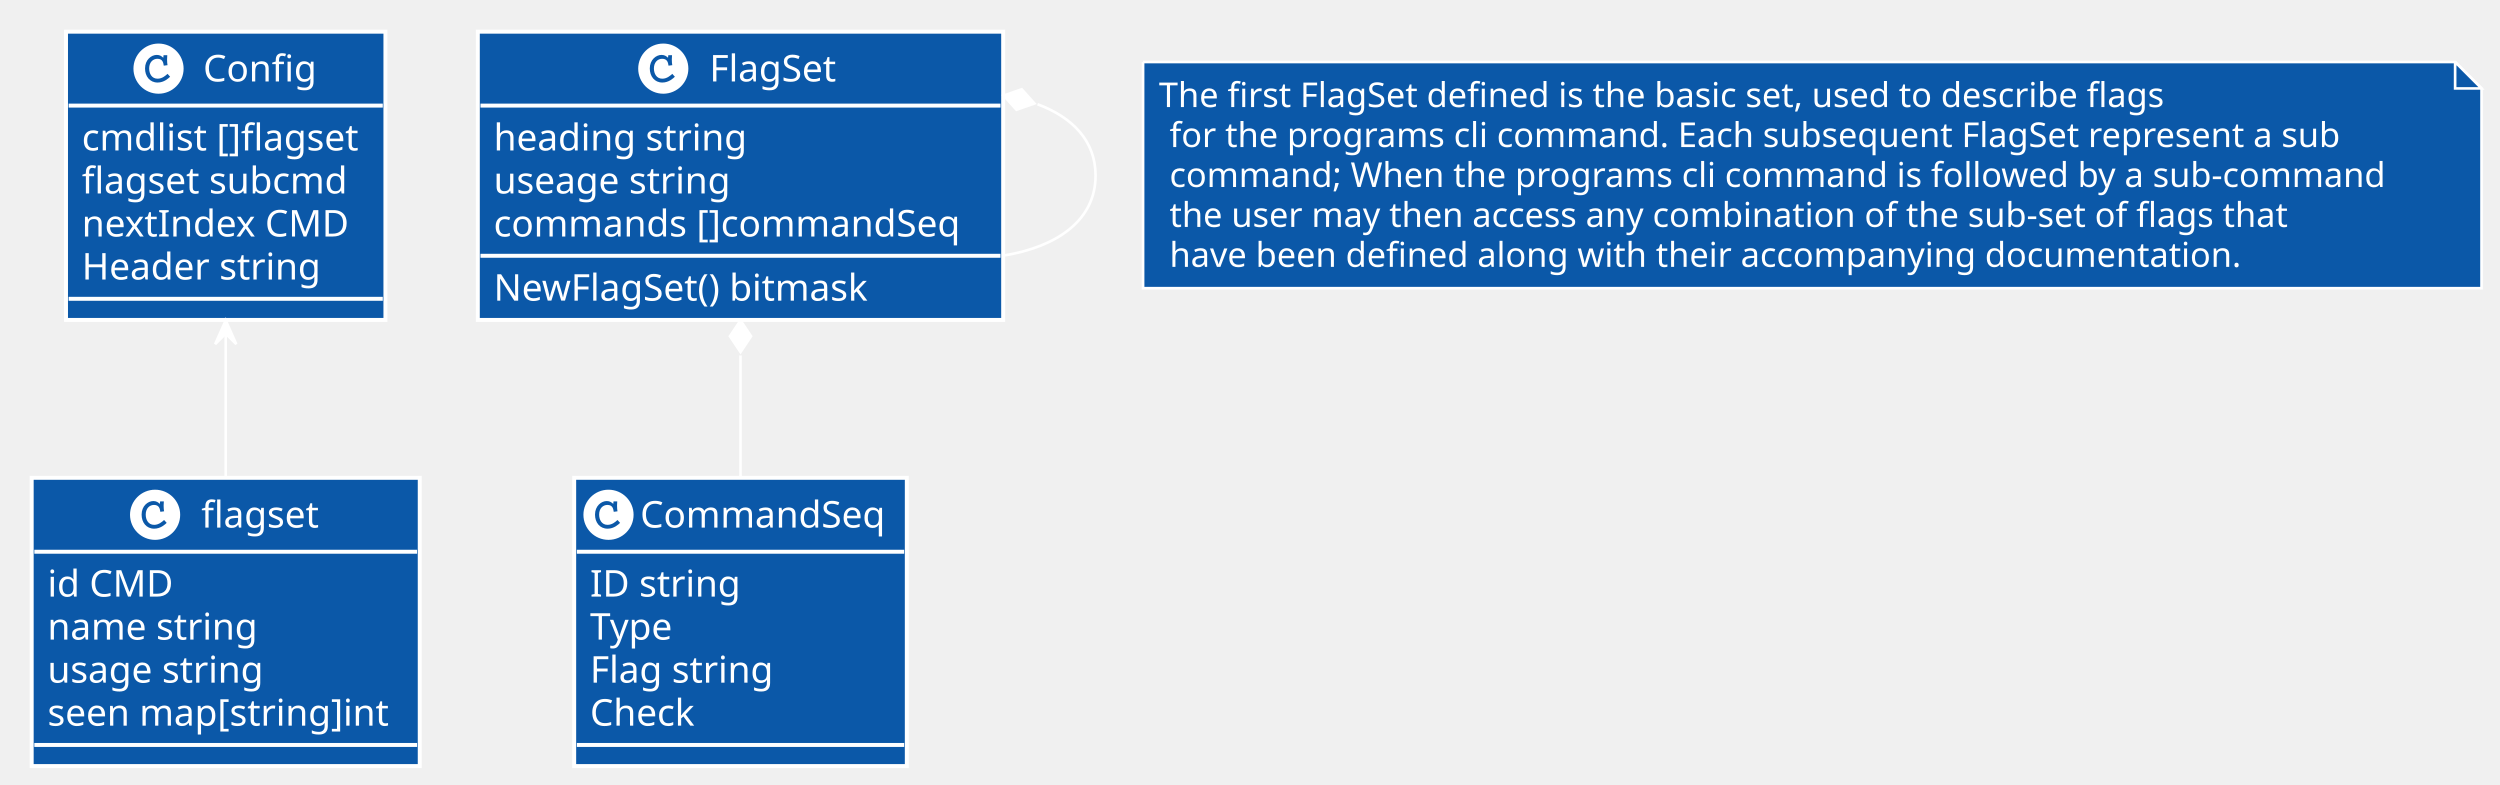
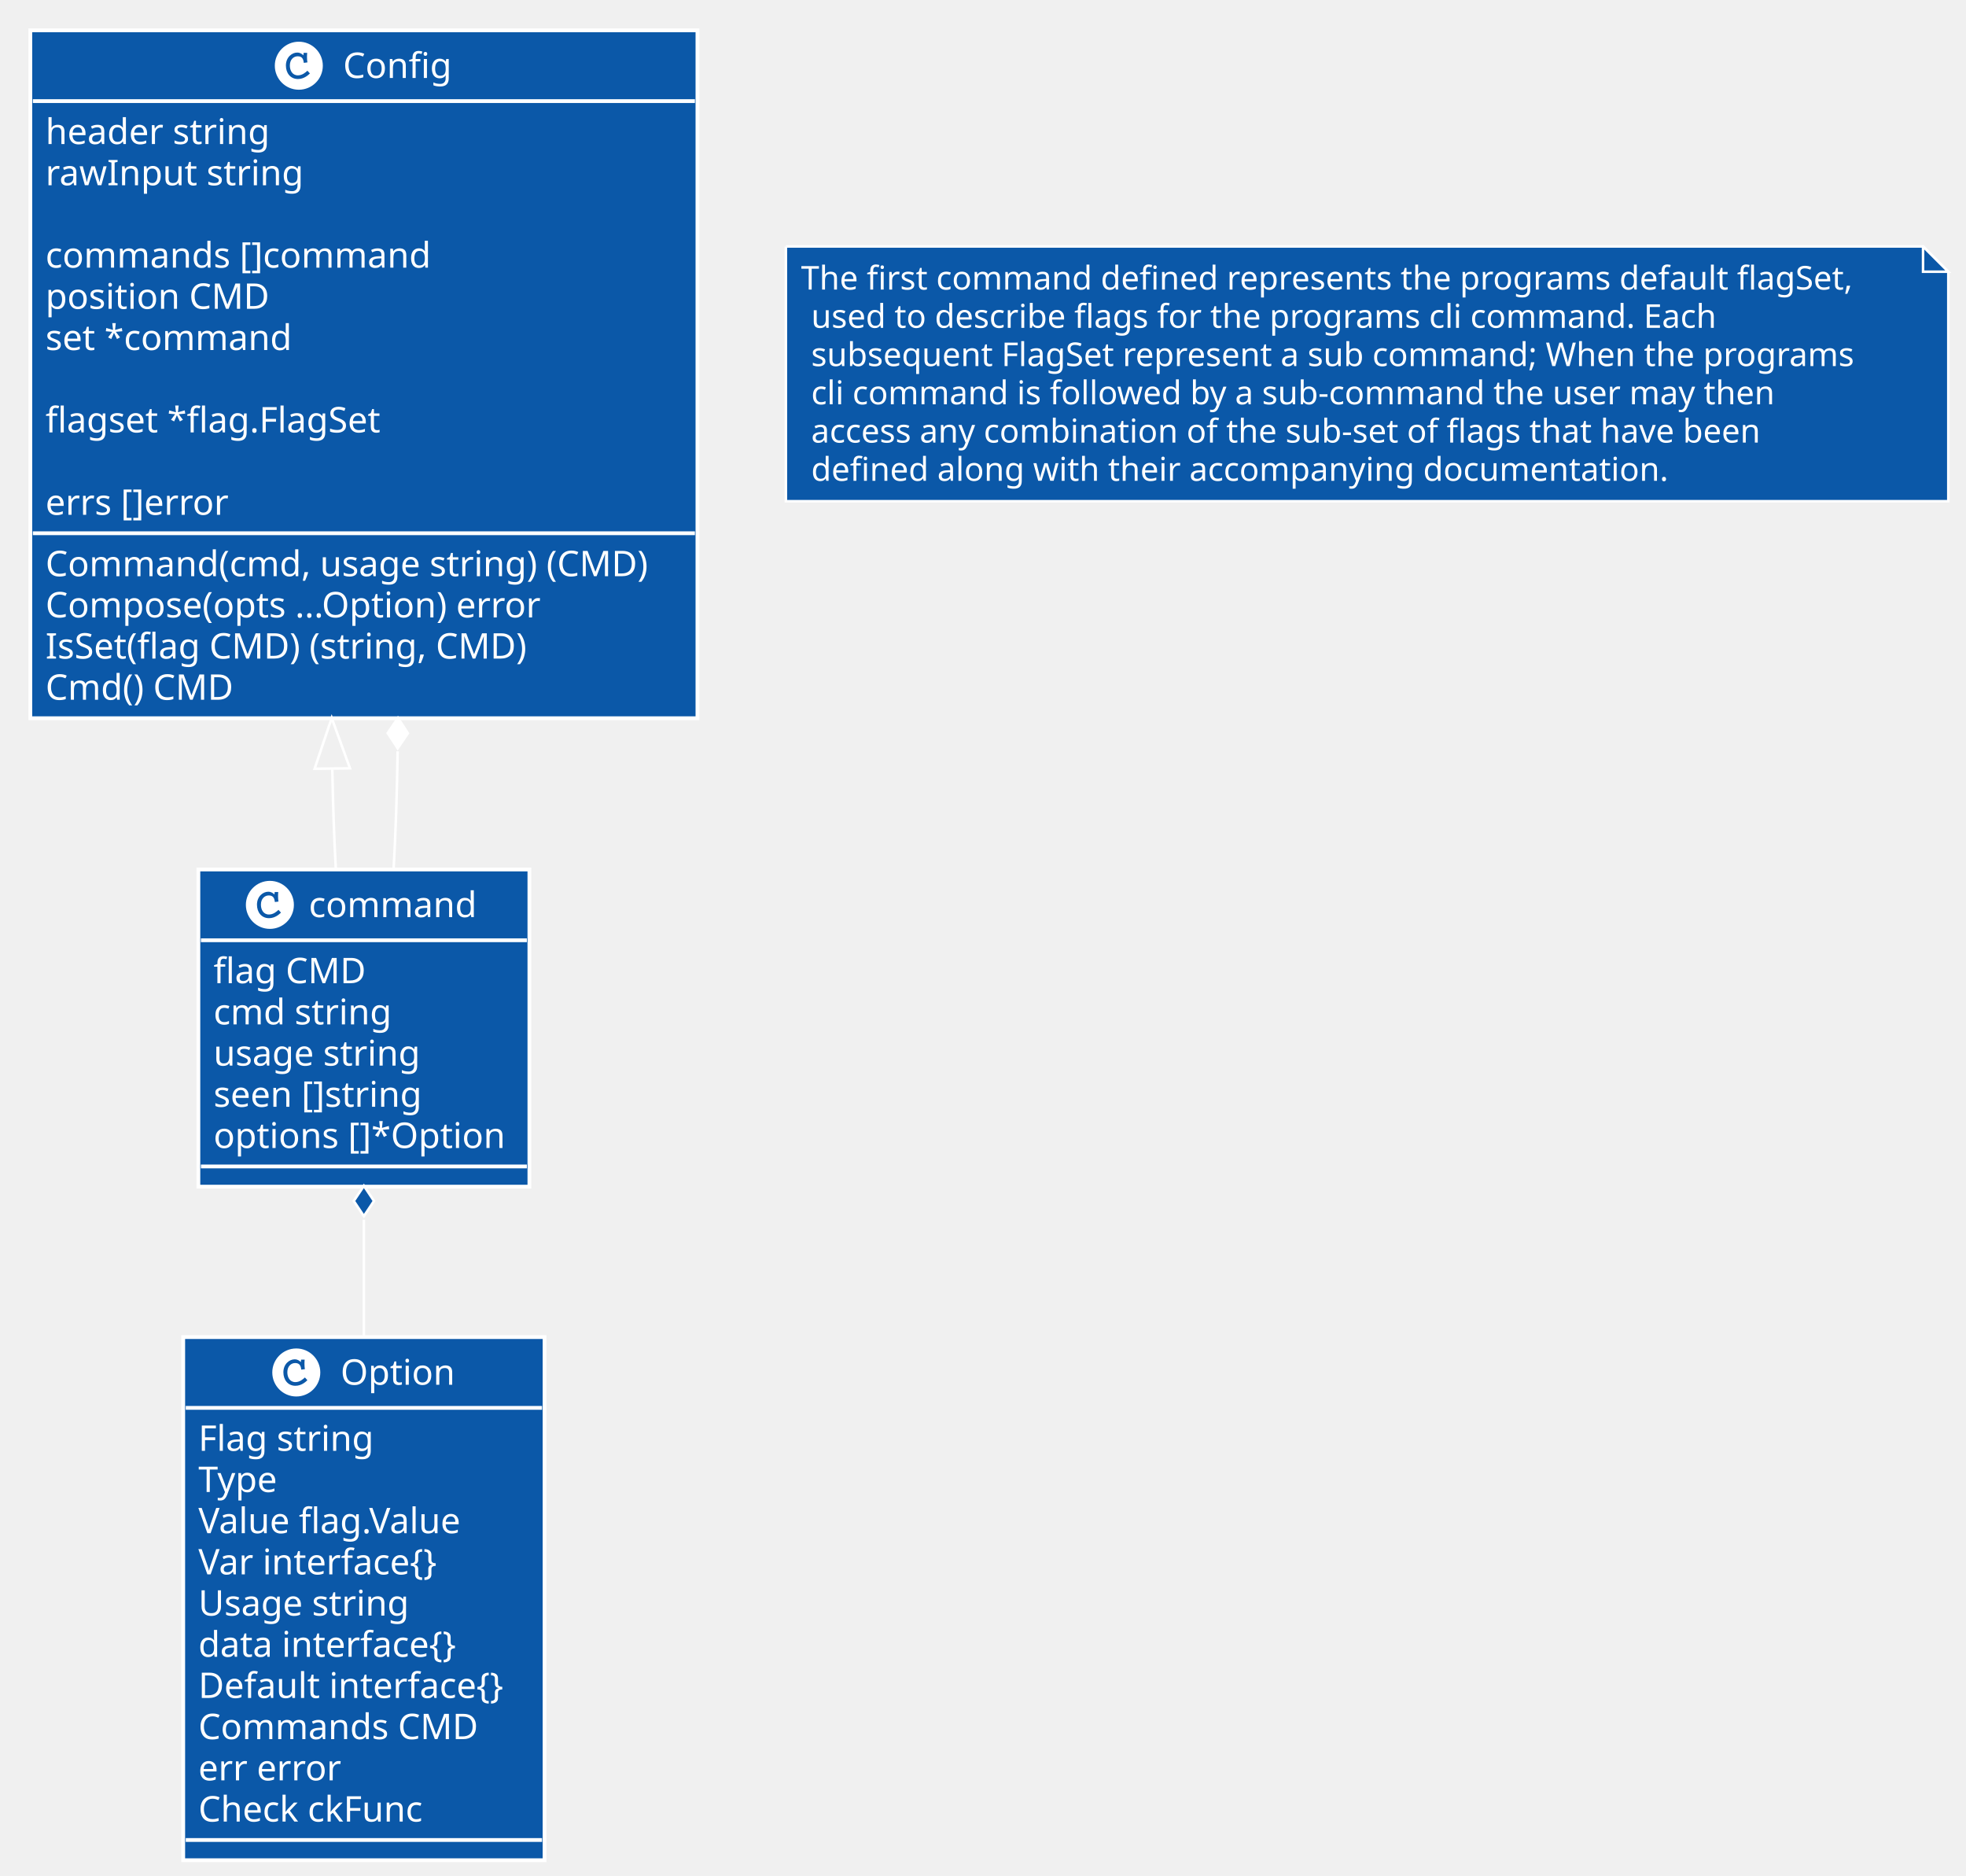
- <svg xmlns="http://www.w3.org/2000/svg" contentScriptType="application/ecmascript" contentStyleType="text/css" height="297px" preserveAspectRatio="none" style="width:947px;height:297px;background:#0B58A8;" version="1.1" viewBox="0 0 947 297" width="947px" zoomAndPan="magnify">
+ <svg xmlns="http://www.w3.org/2000/svg" contentScriptType="application/ecmascript" contentStyleType="text/css" height="742px" preserveAspectRatio="none" style="width:778px;height:742px;background:#0B58A8;" version="1.1" viewBox="0 0 778 742" width="778px" zoomAndPan="magnify">
  <defs />
  <g>
-     <rect codeLine="4" fill="#0B58A8" height="109.188" id="Config" style="stroke:#FFFFFF;stroke-width:1.5;" width="121" x="25" y="12" />
-     <ellipse cx="60.05" cy="26" fill="#FFFFFF" rx="9" ry="9" style="stroke:#FFFFFF;stroke-width:1.0;" />
-     <path d="M63.456,27.969 C62.737,28.641 61.441,29.812 59.691,29.812 C57.472,29.812 56.503,27.875 56.503,25.922 C56.503,23.531 57.987,22.266 59.628,22.266 C61.644,22.266 61.862,23.781 62.034,24.875 L63.456,24.688 C63.362,24.109 63.284,23.531 63.284,22.562 C63.284,21.891 63.331,21.344 63.362,20.922 L61.956,20.922 L61.847,21.875 C61.253,21.344 60.612,20.797 59.394,20.797 C57.347,20.797 54.941,22.625 54.941,25.938 C54.941,28.875 56.706,31.266 59.706,31.266 C62.144,31.266 63.847,29.641 64.441,29.062 L63.456,27.969 Z " fill="#0B58A8" />
-     <text fill="#FFFFFF" font-family="Verdana" font-size="14" lengthAdjust="spacing" textLength="44" x="76.95" y="30.847">Config</text>
-     <line style="stroke:#FFFFFF;stroke-width:1.5;" x1="26" x2="145" y1="40" y2="40" />
-     <text fill="#FFFFFF" font-family="Verdana" font-size="14" lengthAdjust="spacing" textLength="109" x="31" y="56.995">cmdlist []flagset</text>
-     <text fill="#FFFFFF" font-family="Verdana" font-size="14" lengthAdjust="spacing" textLength="106" x="31" y="73.292">flagset subcmd</text>
-     <text fill="#FFFFFF" font-family="Verdana" font-size="14" lengthAdjust="spacing" textLength="104" x="31" y="89.589">nextIndex CMD</text>
-     <text fill="#FFFFFF" font-family="Verdana" font-size="14" lengthAdjust="spacing" textLength="93" x="31" y="105.886">Header string</text>
-     <line style="stroke:#FFFFFF;stroke-width:1.5;" x1="26" x2="145" y1="113.188" y2="113.188" />
-     <rect codeLine="11" fill="#0B58A8" height="109.188" id="flagset" style="stroke:#FFFFFF;stroke-width:1.5;" width="147" x="12" y="181" />
-     <ellipse cx="58.75" cy="195" fill="#FFFFFF" rx="9" ry="9" style="stroke:#FFFFFF;stroke-width:1.0;" />
-     <path d="M62.156,196.969 C61.438,197.641 60.141,198.812 58.391,198.812 C56.172,198.812 55.203,196.875 55.203,194.922 C55.203,192.531 56.688,191.266 58.328,191.266 C60.344,191.266 60.562,192.781 60.734,193.875 L62.156,193.688 C62.062,193.109 61.984,192.531 61.984,191.562 C61.984,190.891 62.031,190.344 62.062,189.922 L60.656,189.922 L60.547,190.875 C59.953,190.344 59.312,189.797 58.094,189.797 C56.047,189.797 53.641,191.625 53.641,194.938 C53.641,197.875 55.406,200.266 58.406,200.266 C60.844,200.266 62.547,198.641 63.141,198.062 L62.156,196.969 Z " fill="#0B58A8" />
-     <text fill="#FFFFFF" font-family="Verdana" font-size="14" lengthAdjust="spacing" textLength="46" x="76.25" y="199.847">flagset</text>
-     <line style="stroke:#FFFFFF;stroke-width:1.5;" x1="13" x2="158" y1="209" y2="209" />
-     <text fill="#FFFFFF" font-family="Verdana" font-size="14" lengthAdjust="spacing" textLength="49" x="18" y="225.995">id CMD</text>
-     <text fill="#FFFFFF" font-family="Verdana" font-size="14" lengthAdjust="spacing" textLength="82" x="18" y="242.292">name string</text>
-     <text fill="#FFFFFF" font-family="Verdana" font-size="14" lengthAdjust="spacing" textLength="86" x="18" y="258.589">usage string</text>
-     <text fill="#FFFFFF" font-family="Verdana" font-size="14" lengthAdjust="spacing" textLength="135" x="18" y="274.886">seen map[string]int</text>
-     <line style="stroke:#FFFFFF;stroke-width:1.5;" x1="13" x2="158" y1="282.188" y2="282.188" />
-     <rect codeLine="20" fill="#0B58A8" height="109.188" id="FlagSet" style="stroke:#FFFFFF;stroke-width:1.5;" width="199" x="181" y="12" />
-     <ellipse cx="251.25" cy="26" fill="#FFFFFF" rx="9" ry="9" style="stroke:#FFFFFF;stroke-width:1.0;" />
-     <path d="M254.656,27.969 C253.938,28.641 252.641,29.812 250.891,29.812 C248.672,29.812 247.703,27.875 247.703,25.922 C247.703,23.531 249.188,22.266 250.828,22.266 C252.844,22.266 253.062,23.781 253.234,24.875 L254.656,24.688 C254.562,24.109 254.484,23.531 254.484,22.562 C254.484,21.891 254.531,21.344 254.562,20.922 L253.156,20.922 L253.047,21.875 C252.453,21.344 251.812,20.797 250.594,20.797 C248.547,20.797 246.141,22.625 246.141,25.938 C246.141,28.875 247.906,31.266 250.906,31.266 C253.344,31.266 255.047,29.641 255.641,29.062 L254.656,27.969 Z " fill="#0B58A8" />
-     <text fill="#FFFFFF" font-family="Verdana" font-size="14" lengthAdjust="spacing" textLength="51" x="268.75" y="30.847">FlagSet</text>
-     <line style="stroke:#FFFFFF;stroke-width:1.5;" x1="182" x2="379" y1="40" y2="40" />
-     <text fill="#FFFFFF" font-family="Verdana" font-size="14" lengthAdjust="spacing" textLength="103" x="187" y="56.995">heading  string</text>
-     <text fill="#FFFFFF" font-family="Verdana" font-size="14" lengthAdjust="spacing" textLength="103" x="187" y="73.292">useage   string</text>
-     <text fill="#FFFFFF" font-family="Verdana" font-size="14" lengthAdjust="spacing" textLength="187" x="187" y="89.589">commands []commandSeq</text>
-     <line style="stroke:#FFFFFF;stroke-width:1.5;" x1="182" x2="379" y1="96.891" y2="96.891" />
-     <text fill="#FFFFFF" font-family="Verdana" font-size="14" lengthAdjust="spacing" textLength="149" x="187" y="113.886">NewFlagSet() bitmask</text>
-     <rect codeLine="27" fill="#0B58A8" height="109.188" id="CommandSeq" style="stroke:#FFFFFF;stroke-width:1.5;" width="126" x="217.5" y="181" />
-     <ellipse cx="230.5" cy="195" fill="#FFFFFF" rx="9" ry="9" style="stroke:#FFFFFF;stroke-width:1.0;" />
-     <path d="M233.906,196.969 C233.188,197.641 231.891,198.812 230.141,198.812 C227.922,198.812 226.953,196.875 226.953,194.922 C226.953,192.531 228.438,191.266 230.078,191.266 C232.094,191.266 232.312,192.781 232.484,193.875 L233.906,193.688 C233.812,193.109 233.734,192.531 233.734,191.562 C233.734,190.891 233.781,190.344 233.812,189.922 L232.406,189.922 L232.297,190.875 C231.703,190.344 231.062,189.797 229.844,189.797 C227.797,189.797 225.391,191.625 225.391,194.938 C225.391,197.875 227.156,200.266 230.156,200.266 C232.594,200.266 234.297,198.641 234.891,198.062 L233.906,196.969 Z " fill="#0B58A8" />
-     <text fill="#FFFFFF" font-family="Verdana" font-size="14" lengthAdjust="spacing" textLength="98" x="242.5" y="199.847">CommandSeq</text>
-     <line style="stroke:#FFFFFF;stroke-width:1.5;" x1="218.5" x2="342.5" y1="209" y2="209" />
-     <text fill="#FFFFFF" font-family="Verdana" font-size="14" lengthAdjust="spacing" textLength="57" x="223.5" y="225.995">ID string</text>
-     <text fill="#FFFFFF" font-family="Verdana" font-size="14" lengthAdjust="spacing" textLength="34" x="223.5" y="242.292">Type</text>
-     <text fill="#FFFFFF" font-family="Verdana" font-size="14" lengthAdjust="spacing" textLength="71" x="223.5" y="258.589">Flag string</text>
-     <text fill="#FFFFFF" font-family="Verdana" font-size="14" lengthAdjust="spacing" textLength="44" x="223.5" y="274.886">Check</text>
-     <line style="stroke:#FFFFFF;stroke-width:1.5;" x1="218.5" x2="342.5" y1="282.188" y2="282.188" />
-     <path d="M433,23.5 L433,109.164 L940,109.164 L940,33.5 L930,23.5 L433,23.5 " fill="#0B58A8" style="stroke:#FFFFFF;stroke-width:1.0;" />
-     <path d="M930,23.5 L930,33.5 L940,33.5 L930,23.5 " fill="#0B58A8" style="stroke:#FFFFFF;stroke-width:1.0;" />
-     <text fill="#FFFFFF" font-family="Verdana" font-size="13" lengthAdjust="spacing" textLength="402" x="439" y="40.567">The first FlagSet defined is the basic set, used to describe flags</text>
-     <text fill="#FFFFFF" font-family="Verdana" font-size="13" lengthAdjust="spacing" textLength="469" x="443" y="55.7">for the programs cli command. Each subsequent FlagSet represent a sub</text>
-     <text fill="#FFFFFF" font-family="Verdana" font-size="13" lengthAdjust="spacing" textLength="482" x="443" y="70.832">command; When the programs cli command is followed by a sub-command</text>
-     <text fill="#FFFFFF" font-family="Verdana" font-size="13" lengthAdjust="spacing" textLength="449" x="443" y="85.965">the user may then access any combination of the sub-set of flags that</text>
-     <text fill="#FFFFFF" font-family="Verdana" font-size="13" lengthAdjust="spacing" textLength="421" x="443" y="101.098">have been defined along with their accompanying documentation.</text>
-     <path codeLine="18" d="M85.5,126.794 C85.5,144.443 85.5,163.632 85.5,180.906 " fill="none" id="Config-backto-flagset" style="stroke:#FFFFFF;stroke-width:1.0;" />
-     <polygon fill="#FFFFFF" points="85.5,121.37,81.5,130.369,85.5,126.37,89.5,130.369,85.5,121.37" style="stroke:#FFFFFF;stroke-width:1.0;" />
-     <path codeLine="36" d="M393.004,39.492 C406.317,44.427 415,53.43 415,66.5 C415,83.398 400.485,93.498 380.214,96.798 " fill="none" id="FlagSet-backto-FlagSet" style="stroke:#FFFFFF;stroke-width:1.0;" />
-     <polygon fill="#FFFFFF" points="380.214,36.202,385.028,41.57,391.836,39.192,387.022,33.823,380.214,36.202" style="stroke:#FFFFFF;stroke-width:1.0;" />
-     <path codeLine="37" d="M280.5,134.642 C280.5,150.026 280.5,166.163 280.5,180.906 " fill="none" id="FlagSet-backto-CommandSeq" style="stroke:#FFFFFF;stroke-width:1.0;" />
-     <polygon fill="#FFFFFF" points="280.5,121.37,276.5,127.37,280.5,133.369,284.5,127.37,280.5,121.37" style="stroke:#FFFFFF;stroke-width:1.0;" />
+     <rect codeLine="4" fill="#0B58A8" height="272.156" id="Config" style="stroke:#FFFFFF;stroke-width:1.5;" width="264" x="12" y="12" />
+     <ellipse cx="118.25" cy="26" fill="#FFFFFF" rx="9" ry="9" style="stroke:#FFFFFF;stroke-width:1.0;" />
+     <path d="M121.656,27.969 C120.938,28.641 119.641,29.812 117.891,29.812 C115.672,29.812 114.703,27.875 114.703,25.922 C114.703,23.531 116.188,22.266 117.828,22.266 C119.844,22.266 120.062,23.781 120.234,24.875 L121.656,24.688 C121.562,24.109 121.484,23.531 121.484,22.562 C121.484,21.891 121.531,21.344 121.562,20.922 L120.156,20.922 L120.047,21.875 C119.453,21.344 118.812,20.797 117.594,20.797 C115.547,20.797 113.141,22.625 113.141,25.938 C113.141,28.875 114.906,31.266 117.906,31.266 C120.344,31.266 122.047,29.641 122.641,29.062 L121.656,27.969 Z " fill="#0B58A8" />
+     <text fill="#FFFFFF" font-family="Verdana" font-size="14" lengthAdjust="spacing" textLength="44" x="135.75" y="30.847">Config</text>
+     <line style="stroke:#FFFFFF;stroke-width:1.5;" x1="13" x2="275" y1="40" y2="40" />
+     <text fill="#FFFFFF" font-family="Verdana" font-size="14" lengthAdjust="spacing" textLength="92" x="18" y="56.995">header string</text>
+     <text fill="#FFFFFF" font-family="Verdana" font-size="14" lengthAdjust="spacing" textLength="102" x="18" y="73.292">rawInput string</text>
+     <text fill="#FFFFFF" font-family="Verdana" font-size="14" lengthAdjust="spacing" textLength="0" x="22" y="89.589" />
+     <text fill="#FFFFFF" font-family="Verdana" font-size="14" lengthAdjust="spacing" textLength="160" x="18" y="105.886">commands []command</text>
+     <text fill="#FFFFFF" font-family="Verdana" font-size="14" lengthAdjust="spacing" textLength="92" x="18" y="122.183">position CMD</text>
+     <text fill="#FFFFFF" font-family="Verdana" font-size="14" lengthAdjust="spacing" textLength="102" x="18" y="138.48">set *command</text>
+     <text fill="#FFFFFF" font-family="Verdana" font-size="14" lengthAdjust="spacing" textLength="0" x="22" y="154.776" />
+     <text fill="#FFFFFF" font-family="Verdana" font-size="14" lengthAdjust="spacing" textLength="136" x="18" y="171.073">flagset *flag.FlagSet</text>
+     <text fill="#FFFFFF" font-family="Verdana" font-size="14" lengthAdjust="spacing" textLength="0" x="22" y="187.37" />
+     <text fill="#FFFFFF" font-family="Verdana" font-size="14" lengthAdjust="spacing" textLength="74" x="18" y="203.667">errs []error</text>
+     <line style="stroke:#FFFFFF;stroke-width:1.5;" x1="13" x2="275" y1="210.969" y2="210.969" />
+     <text fill="#FFFFFF" font-family="Verdana" font-size="14" lengthAdjust="spacing" textLength="252" x="18" y="227.964">Command(cmd, usage string) (CMD)</text>
+     <text fill="#FFFFFF" font-family="Verdana" font-size="14" lengthAdjust="spacing" textLength="207" x="18" y="244.261">Compose(opts ...Option) error</text>
+     <text fill="#FFFFFF" font-family="Verdana" font-size="14" lengthAdjust="spacing" textLength="199" x="18" y="260.558">IsSet(flag CMD) (string, CMD)</text>
+     <text fill="#FFFFFF" font-family="Verdana" font-size="14" lengthAdjust="spacing" textLength="79" x="18" y="276.854">Cmd() CMD</text>
+     <rect codeLine="23" fill="#0B58A8" height="125.484" id="command" style="stroke:#FFFFFF;stroke-width:1.5;" width="131" x="78.5" y="344" />
+     <ellipse cx="106.8" cy="358" fill="#FFFFFF" rx="9" ry="9" style="stroke:#FFFFFF;stroke-width:1.0;" />
+     <path d="M110.206,359.969 C109.487,360.641 108.191,361.812 106.441,361.812 C104.222,361.812 103.253,359.875 103.253,357.922 C103.253,355.531 104.737,354.266 106.378,354.266 C108.394,354.266 108.612,355.781 108.784,356.875 L110.206,356.688 C110.112,356.109 110.034,355.531 110.034,354.562 C110.034,353.891 110.081,353.344 110.112,352.922 L108.706,352.922 L108.597,353.875 C108.003,353.344 107.362,352.797 106.144,352.797 C104.097,352.797 101.691,354.625 101.691,357.938 C101.691,360.875 103.456,363.266 106.456,363.266 C108.894,363.266 110.597,361.641 111.191,361.062 L110.206,359.969 Z " fill="#0B58A8" />
+     <text fill="#FFFFFF" font-family="Verdana" font-size="14" lengthAdjust="spacing" textLength="69" x="122.2" y="362.847">command</text>
+     <line style="stroke:#FFFFFF;stroke-width:1.5;" x1="79.5" x2="208.5" y1="372" y2="372" />
+     <text fill="#FFFFFF" font-family="Verdana" font-size="14" lengthAdjust="spacing" textLength="61" x="84.5" y="388.995">flag CMD</text>
+     <text fill="#FFFFFF" font-family="Verdana" font-size="14" lengthAdjust="spacing" textLength="73" x="84.5" y="405.292">cmd string</text>
+     <text fill="#FFFFFF" font-family="Verdana" font-size="14" lengthAdjust="spacing" textLength="86" x="84.5" y="421.589">usage string</text>
+     <text fill="#FFFFFF" font-family="Verdana" font-size="14" lengthAdjust="spacing" textLength="88" x="84.5" y="437.886">seen []string</text>
+     <text fill="#FFFFFF" font-family="Verdana" font-size="14" lengthAdjust="spacing" textLength="119" x="84.5" y="454.183">options []*Option</text>
+     <line style="stroke:#FFFFFF;stroke-width:1.5;" x1="79.5" x2="208.5" y1="461.484" y2="461.484" />
+     <rect codeLine="35" fill="#0B58A8" height="206.969" id="Option" style="stroke:#FFFFFF;stroke-width:1.5;" width="143" x="72.5" y="529" />
+     <ellipse cx="117.25" cy="543" fill="#FFFFFF" rx="9" ry="9" style="stroke:#FFFFFF;stroke-width:1.0;" />
+     <path d="M120.656,544.969 C119.938,545.641 118.641,546.812 116.891,546.812 C114.672,546.812 113.703,544.875 113.703,542.922 C113.703,540.531 115.188,539.266 116.828,539.266 C118.844,539.266 119.062,540.781 119.234,541.875 L120.656,541.688 C120.562,541.109 120.484,540.531 120.484,539.562 C120.484,538.891 120.531,538.344 120.562,537.922 L119.156,537.922 L119.047,538.875 C118.453,538.344 117.812,537.797 116.594,537.797 C114.547,537.797 112.141,539.625 112.141,542.938 C112.141,545.875 113.906,548.266 116.906,548.266 C119.344,548.266 121.047,546.641 121.641,546.062 L120.656,544.969 Z " fill="#0B58A8" />
+     <text fill="#FFFFFF" font-family="Verdana" font-size="14" lengthAdjust="spacing" textLength="46" x="134.75" y="547.847">Option</text>
+     <line style="stroke:#FFFFFF;stroke-width:1.5;" x1="73.5" x2="214.5" y1="557" y2="557" />
+     <text fill="#FFFFFF" font-family="Verdana" font-size="14" lengthAdjust="spacing" textLength="71" x="78.5" y="573.995">Flag string</text>
+     <text fill="#FFFFFF" font-family="Verdana" font-size="14" lengthAdjust="spacing" textLength="34" x="78.5" y="590.292">Type</text>
+     <text fill="#FFFFFF" font-family="Verdana" font-size="14" lengthAdjust="spacing" textLength="108" x="78.5" y="606.589">Value flag.Value</text>
+     <text fill="#FFFFFF" font-family="Verdana" font-size="14" lengthAdjust="spacing" textLength="104" x="78.5" y="622.886">Var interface{}</text>
+     <text fill="#FFFFFF" font-family="Verdana" font-size="14" lengthAdjust="spacing" textLength="95" x="78.5" y="639.183">Usage   string</text>
+     <text fill="#FFFFFF" font-family="Verdana" font-size="14" lengthAdjust="spacing" textLength="112" x="78.5" y="655.48">data interface{}</text>
+     <text fill="#FFFFFF" font-family="Verdana" font-size="14" lengthAdjust="spacing" textLength="131" x="78.5" y="671.776">Default interface{}</text>
+     <text fill="#FFFFFF" font-family="Verdana" font-size="14" lengthAdjust="spacing" textLength="116" x="78.5" y="688.073">Commands CMD</text>
+     <text fill="#FFFFFF" font-family="Verdana" font-size="14" lengthAdjust="spacing" textLength="56" x="78.5" y="704.37">err error</text>
+     <text fill="#FFFFFF" font-family="Verdana" font-size="14" lengthAdjust="spacing" textLength="98" x="78.5" y="720.667">Check ckFunc</text>
+     <line style="stroke:#FFFFFF;stroke-width:1.5;" x1="73.5" x2="214.5" y1="727.969" y2="727.969" />
+     <path d="M311,97.5 L311,198.297 L771,198.297 L771,107.5 L761,97.5 L311,97.5 " fill="#0B58A8" style="stroke:#FFFFFF;stroke-width:1.0;" />
+     <path d="M761,97.5 L761,107.5 L771,107.5 L761,97.5 " fill="#0B58A8" style="stroke:#FFFFFF;stroke-width:1.0;" />
+     <text fill="#FFFFFF" font-family="Verdana" font-size="13" lengthAdjust="spacing" textLength="436" x="317" y="114.567">The first command defined represents the programs default flagSet,</text>
+     <text fill="#FFFFFF" font-family="Verdana" font-size="13" lengthAdjust="spacing" textLength="377" x="321" y="129.7">used to describe flags for the programs cli command. Each</text>
+     <text fill="#FFFFFF" font-family="Verdana" font-size="13" lengthAdjust="spacing" textLength="435" x="321" y="144.833">subsequent FlagSet represent a sub command; When the programs</text>
+     <text fill="#FFFFFF" font-family="Verdana" font-size="13" lengthAdjust="spacing" textLength="401" x="321" y="159.965">cli command is followed by a sub-command the user may then</text>
+     <text fill="#FFFFFF" font-family="Verdana" font-size="13" lengthAdjust="spacing" textLength="398" x="321" y="175.098">access any combination of the sub-set of flags that have been</text>
+     <text fill="#FFFFFF" font-family="Verdana" font-size="13" lengthAdjust="spacing" textLength="350" x="321" y="190.231">defined along with their accompanying documentation.</text>
+     <path codeLine="31" d="M131.505,304.502 C131.767,318.294 132.231,331.652 132.896,343.909 " fill="none" id="Config-backto-command" style="stroke:#FFFFFF;stroke-width:1.0;" />
+     <polygon fill="none" points="124.501,304.144,131.266,284.063,138.5,303.98,124.501,304.144" style="stroke:#FFFFFF;stroke-width:1.0;" />
+     <path codeLine="32" d="M157.355,297.25 C157.117,313.601 156.584,329.514 155.757,343.909 " fill="none" id="Config-backto-command-1" style="stroke:#FFFFFF;stroke-width:1.0;" />
+     <polygon fill="#FFFFFF" points="157.483,284.063,153.425,290.024,157.367,296.062,161.425,290.102,157.483,284.063" style="stroke:#FFFFFF;stroke-width:1.0;" />
+     <path codeLine="33" d="M144,482.537 C144,497.442 144,513.312 144,528.939 " fill="none" id="command-backto-Option" style="stroke:#FFFFFF;stroke-width:1.0;" />
+     <polygon fill="#0B58A8" points="144,469.154,140,475.154,144,481.154,148,475.154,144,469.154" style="stroke:#FFFFFF;stroke-width:1.0;" />
  </g>
</svg>
